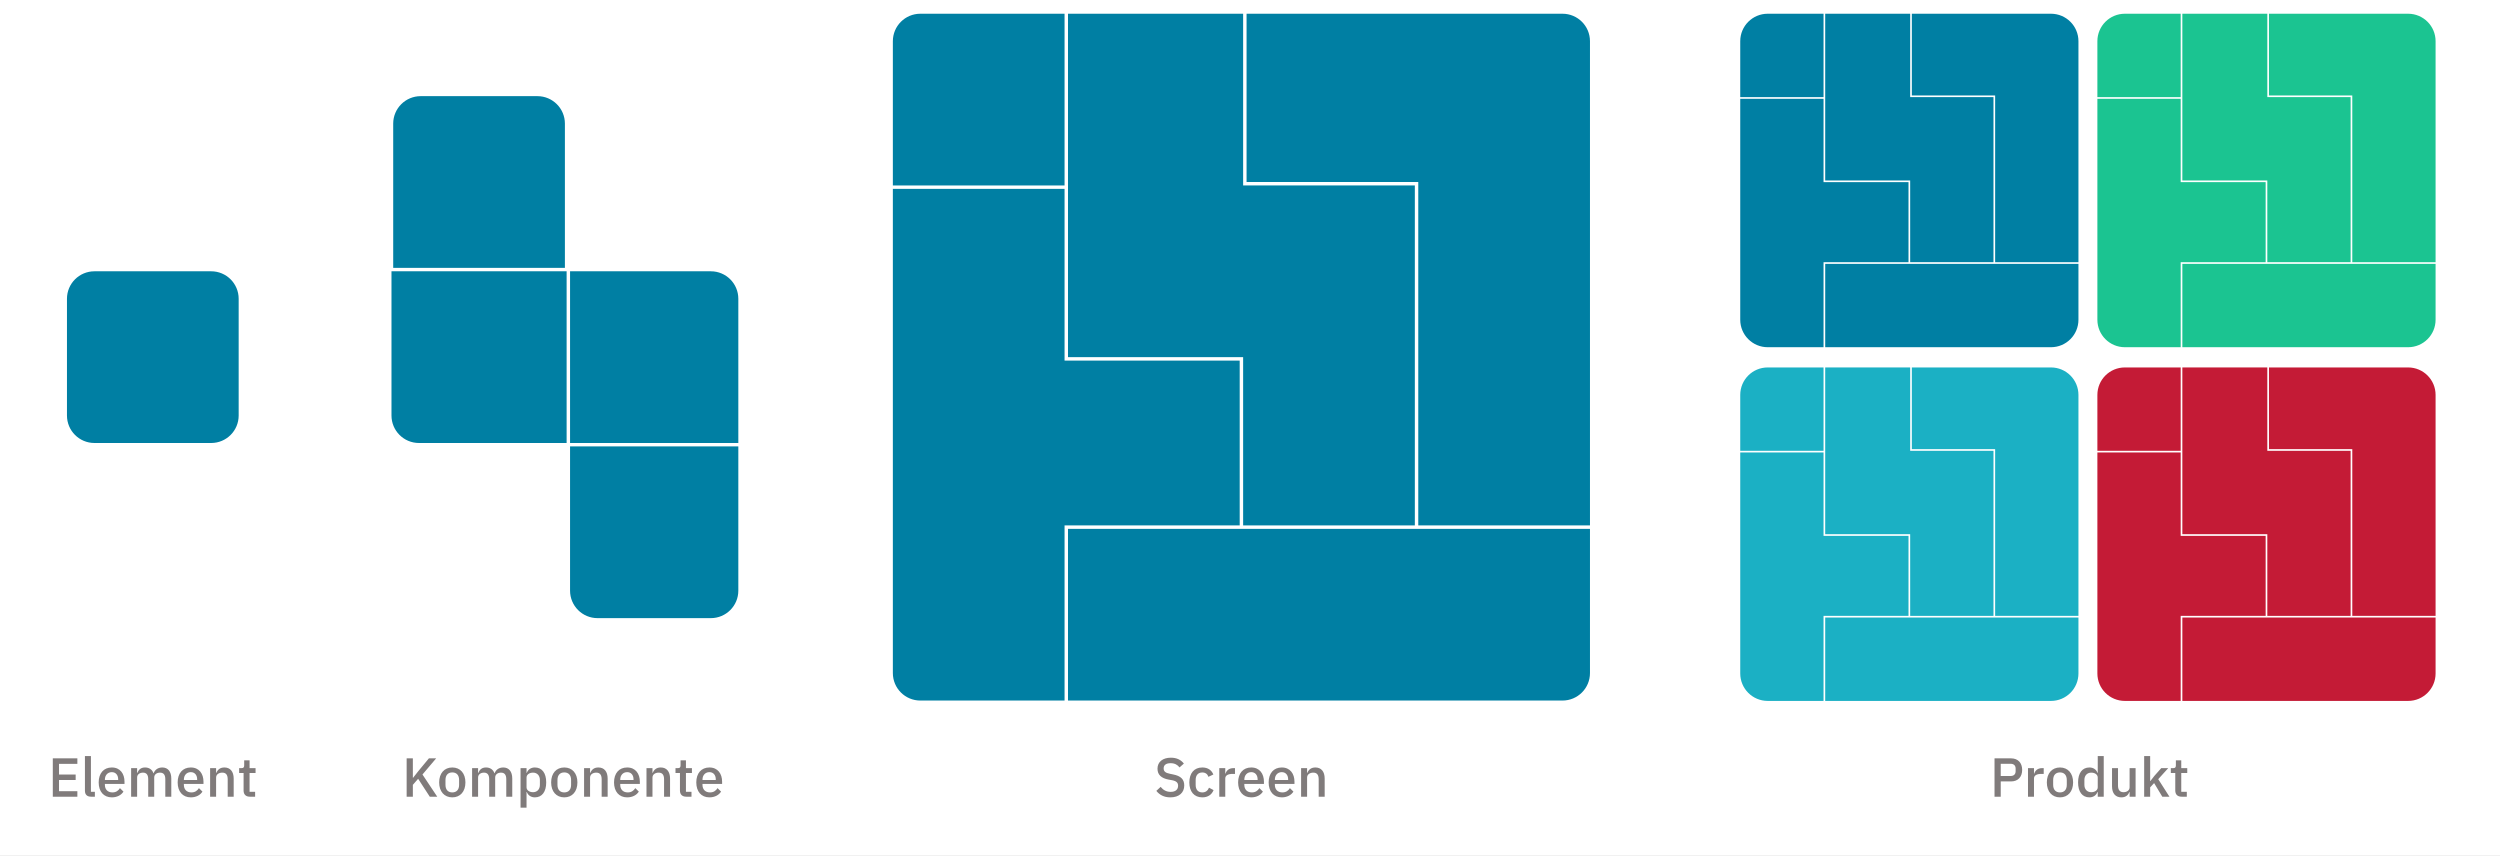
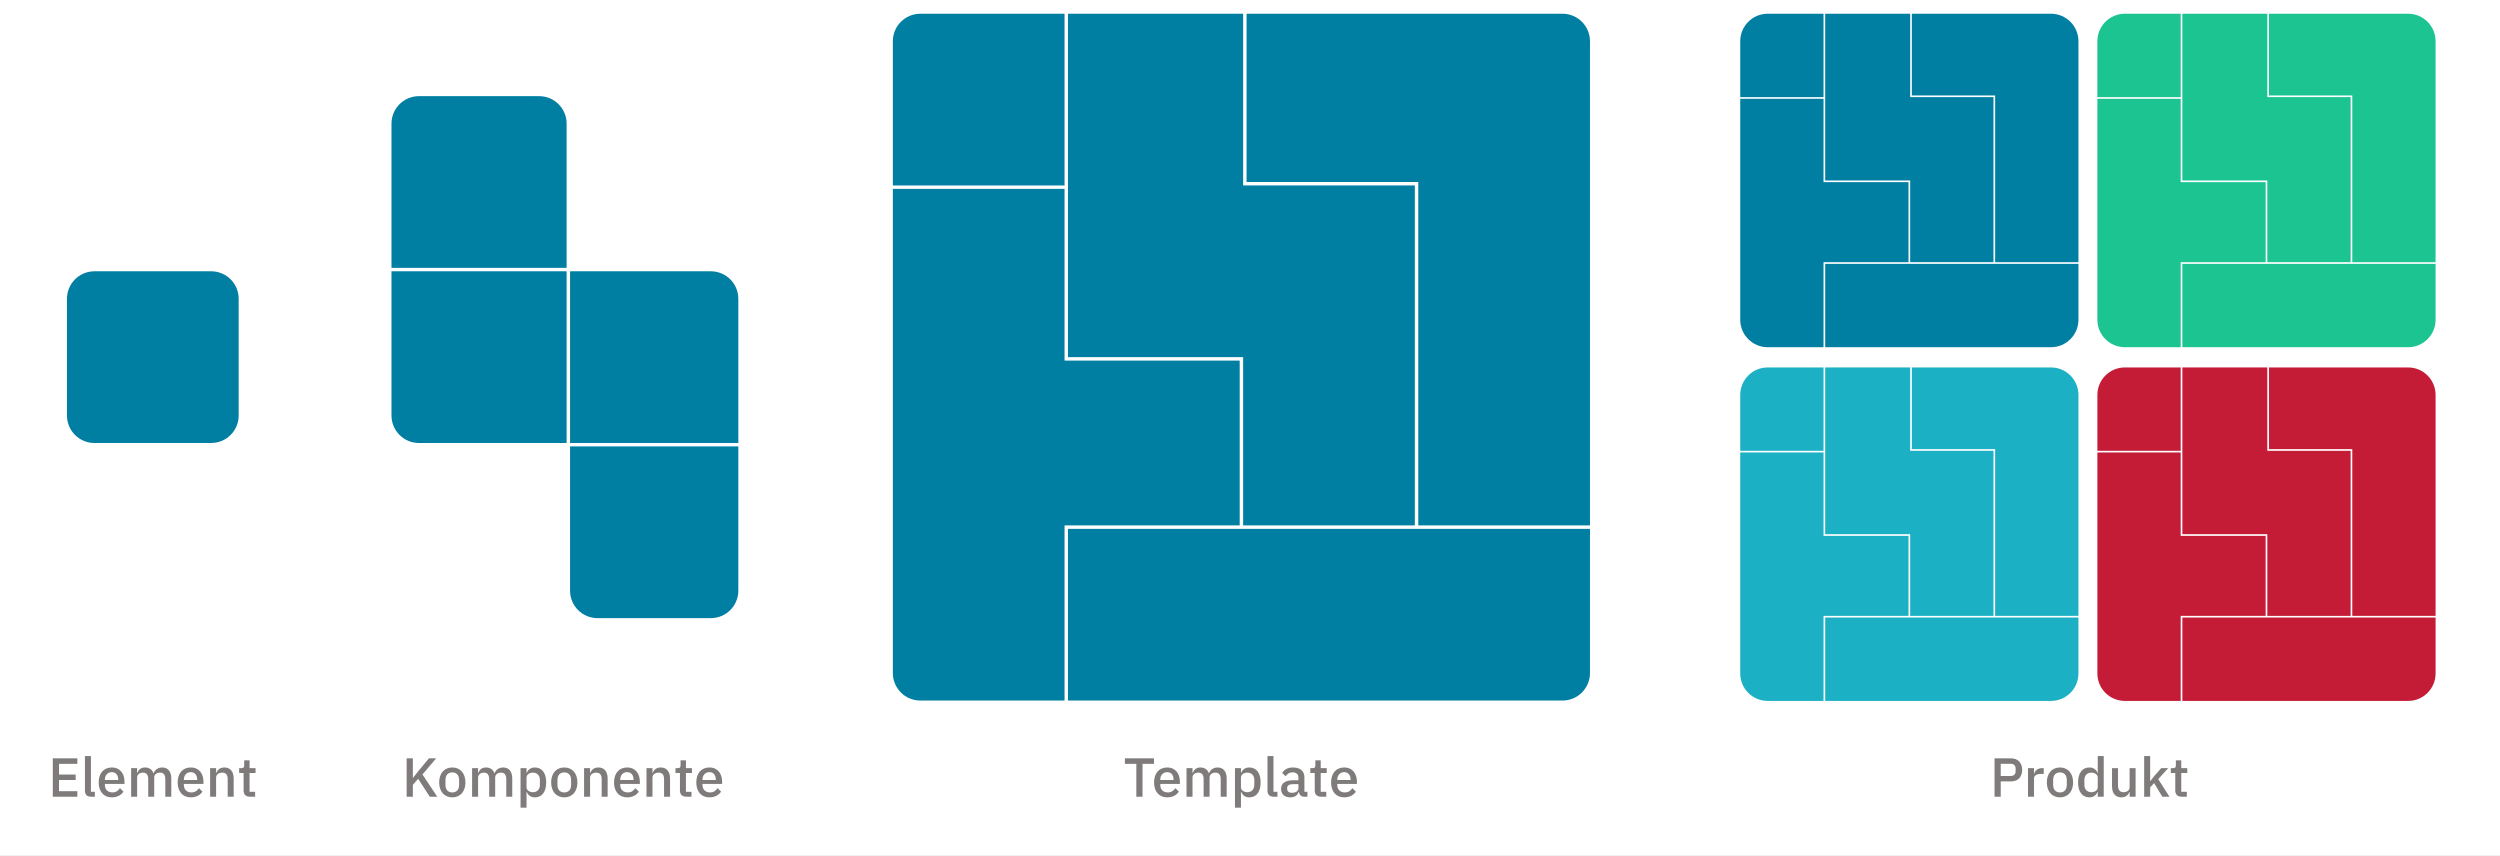
<svg xmlns="http://www.w3.org/2000/svg" width="728" height="249" viewBox="0 0 728 249" fill="none">
  <rect width="728" height="249" fill="white" />
  <rect x="19.5" y="79" width="50" height="50" rx="8" fill="#007FA3" />
-   <path d="M114.5 36C114.5 31.582 118.082 28 122.5 28H156.5C160.918 28 164.5 31.582 164.5 36V78H114.5V36Z" fill="#007FA3" />
+   <path d="M114 36C114 31.582 117.582 28 122 28H157C161.418 28 165 31.582 165 36V78H114V36Z" fill="#007FA3" />
  <path d="M114 79H165V129H122C117.582 129 114 125.418 114 121V79Z" fill="#007FA3" />
  <path d="M166 79H207C211.418 79 215 82.582 215 87V129H166V79Z" fill="#007FA3" />
  <path d="M166 130H215V172C215 176.418 211.418 180 207 180H174C169.582 180 166 176.418 166 172V130Z" fill="#007FA3" />
  <path d="M260 12C260 7.582 263.582 4 268 4H310V54H260V12Z" fill="#007FA3" />
  <path fill-rule="evenodd" clip-rule="evenodd" d="M413 4H363V53H413V103V153H463V103V53V12C463 7.582 459.418 4 455 4H413Z" fill="#007FA3" />
  <path fill-rule="evenodd" clip-rule="evenodd" d="M310 55H260V105V153V196C260 200.418 263.582 204 268 204H310V153H361V105H310V55Z" fill="#007FA3" />
  <path d="M311 154H463V196C463 200.418 459.418 204 455 204H311V154Z" fill="#007FA3" />
  <path fill-rule="evenodd" clip-rule="evenodd" d="M311 4H362V54H412V104V153H362V104H361.5H311V54V4Z" fill="#007FA3" />
  <path d="M506.757 12C506.757 7.582 510.339 4 514.757 4H531.015V28.277H506.757V12Z" fill="#007FA3" />
  <path fill-rule="evenodd" clip-rule="evenodd" d="M580.985 4H556.728V27.792H580.985V52.069V76.346H605.243V52.069V27.792V12C605.243 7.582 601.661 4 597.243 4H580.985Z" fill="#007FA3" />
  <path fill-rule="evenodd" clip-rule="evenodd" d="M531.015 28.763H506.757V53.04V76.346V93.109C506.757 97.527 510.339 101.109 514.757 101.109H531.015V76.346H555.757V53.04H531.015V28.763Z" fill="#007FA3" />
  <path d="M531.5 76.832H605.243V93.109C605.243 97.527 601.661 101.109 597.243 101.109H531.5V76.832Z" fill="#007FA3" />
  <path fill-rule="evenodd" clip-rule="evenodd" d="M531.5 4H556.243V28.277H580.5V52.554V76.346H556.243V52.554H556H531.5V28.277V4Z" fill="#007FA3" />
  <path d="M610.757 12C610.757 7.582 614.339 4 618.757 4H635.015V28.277H610.757V12Z" fill="#1BC491" />
  <path fill-rule="evenodd" clip-rule="evenodd" d="M684.985 4H660.728V27.792H684.985V52.069V76.346H709.243V52.069V27.792V12C709.243 7.582 705.661 4 701.243 4H684.985Z" fill="#1BC491" />
  <path fill-rule="evenodd" clip-rule="evenodd" d="M635.015 28.763H610.757V53.04V76.346V93.109C610.757 97.527 614.339 101.109 618.757 101.109H635.015V76.346H659.757V53.04H635.015V28.763Z" fill="#1BC491" />
  <path d="M635.5 76.832H709.243V93.109C709.243 97.527 705.661 101.109 701.243 101.109H635.5V76.832Z" fill="#1BC491" />
  <path fill-rule="evenodd" clip-rule="evenodd" d="M635.5 4H660.243V28.277H684.5V52.554V76.346H660.243V52.554H660H635.5V28.277V4Z" fill="#1BC491" />
  <path d="M506.757 115C506.757 110.582 510.339 107 514.757 107H531.015V131.277H506.757V115Z" fill="#1BB0C4" />
  <path fill-rule="evenodd" clip-rule="evenodd" d="M580.985 107H556.728V130.792H580.985V155.069V179.346H605.243V155.069V130.792V115C605.243 110.582 601.661 107 597.243 107H580.985Z" fill="#1BB0C4" />
  <path fill-rule="evenodd" clip-rule="evenodd" d="M531.015 131.763H506.757V156.04V179.346V196.109C506.757 200.527 510.339 204.109 514.757 204.109H531.015V179.346H555.757V156.04H531.015V131.763Z" fill="#1BB0C4" />
  <path d="M531.5 179.832H605.243V196.109C605.243 200.527 601.661 204.109 597.243 204.109H531.5V179.832Z" fill="#1BB0C4" />
  <path fill-rule="evenodd" clip-rule="evenodd" d="M531.5 107H556.243V131.277H580.5V155.555V179.346H556.243V155.555H556H531.5V131.277V107Z" fill="#1BB0C4" />
  <path d="M610.757 115C610.757 110.582 614.339 107 618.757 107H635.015V131.277H610.757V115Z" fill="#C41B36" />
  <path fill-rule="evenodd" clip-rule="evenodd" d="M684.985 107H660.728V130.792H684.985V155.069V179.346H709.243V155.069V130.792V115C709.243 110.582 705.661 107 701.243 107H684.985Z" fill="#C41B36" />
  <path fill-rule="evenodd" clip-rule="evenodd" d="M635.015 131.763H610.757V156.04V179.346V196.109C610.757 200.527 614.339 204.109 618.757 204.109H635.015V179.346H659.757V156.04H635.015V131.763Z" fill="#C41B36" />
  <path d="M635.5 179.832H709.243V196.109C709.243 200.527 705.661 204.109 701.243 204.109H635.5V179.832Z" fill="#C41B36" />
  <path fill-rule="evenodd" clip-rule="evenodd" d="M635.5 107H660.243V131.277H684.5V155.555V179.346H660.243V155.555H660H635.5V131.277V107Z" fill="#C41B36" />
  <path d="M22.528 232V230.4H17.184V227.136H22.032V225.536H17.184V222.432H22.528V220.832H15.376V232H22.528ZM27.628 232V230.576H26.476V220.16H24.732V230.272C24.732 231.344 25.324 232 26.508 232H27.628ZM32.559 232.192C34.111 232.192 35.327 231.52 35.951 230.512L34.927 229.504C34.447 230.272 33.759 230.752 32.735 230.752C31.327 230.752 30.543 229.84 30.543 228.56V228.288H36.255V227.632C36.255 225.328 35.007 223.488 32.559 223.488C30.191 223.488 28.735 225.184 28.735 227.84C28.735 230.496 30.191 232.192 32.559 232.192ZM32.559 224.848C33.711 224.848 34.415 225.696 34.415 226.976V227.136H30.543V227.024C30.543 225.744 31.359 224.848 32.559 224.848ZM39.929 232V226.416C39.929 225.456 40.778 224.992 41.642 224.992C42.666 224.992 43.161 225.632 43.161 226.928V232H44.906V226.416C44.906 225.456 45.721 224.992 46.602 224.992C47.657 224.992 48.138 225.648 48.138 226.928V232H49.882V226.72C49.882 224.672 48.906 223.488 47.258 223.488C45.913 223.488 45.05 224.256 44.745 225.184H44.697C44.297 224.032 43.353 223.488 42.233 223.488C40.969 223.488 40.346 224.192 40.01 225.056H39.929V223.68H38.185V232H39.929ZM55.559 232.192C57.111 232.192 58.327 231.52 58.951 230.512L57.927 229.504C57.447 230.272 56.759 230.752 55.735 230.752C54.327 230.752 53.543 229.84 53.543 228.56V228.288H59.255V227.632C59.255 225.328 58.007 223.488 55.559 223.488C53.191 223.488 51.735 225.184 51.735 227.84C51.735 230.496 53.191 232.192 55.559 232.192ZM55.559 224.848C56.711 224.848 57.415 225.696 57.415 226.976V227.136H53.543V227.024C53.543 225.744 54.359 224.848 55.559 224.848ZM62.929 232V226.432C62.929 225.456 63.825 224.992 64.737 224.992C65.809 224.992 66.305 225.648 66.305 226.944V232H68.049V226.72C68.049 224.672 67.041 223.488 65.346 223.488C64.066 223.488 63.361 224.16 63.01 225.056H62.929V223.68H61.185V232H62.929ZM74.291 232V230.576H72.675V225.104H74.419V223.68H72.675V221.408H71.107V222.864C71.107 223.44 70.915 223.68 70.339 223.68H69.635V225.104H70.931V230.192C70.931 231.328 71.571 232 72.771 232H74.291Z" fill="#807B7B" />
  <path d="M125.151 232H127.327L123.023 225.536L127.007 220.832H124.895L121.887 224.464L120.287 226.496H120.223V220.832H118.415V232H120.223V228.544L121.759 226.784L125.151 232ZM131.707 232.192C134.027 232.192 135.531 230.496 135.531 227.84C135.531 225.184 134.027 223.488 131.707 223.488C129.387 223.488 127.883 225.184 127.883 227.84C127.883 230.496 129.387 232.192 131.707 232.192ZM131.707 230.752C130.523 230.752 129.723 230.016 129.723 228.544V227.136C129.723 225.664 130.523 224.928 131.707 224.928C132.891 224.928 133.691 225.664 133.691 227.136V228.544C133.691 230.016 132.891 230.752 131.707 230.752ZM139.219 232V226.416C139.219 225.456 140.067 224.992 140.931 224.992C141.955 224.992 142.451 225.632 142.451 226.928V232H144.195V226.416C144.195 225.456 145.011 224.992 145.891 224.992C146.947 224.992 147.427 225.648 147.427 226.928V232H149.171V226.72C149.171 224.672 148.195 223.488 146.547 223.488C145.203 223.488 144.339 224.256 144.035 225.184H143.987C143.587 224.032 142.643 223.488 141.523 223.488C140.259 223.488 139.635 224.192 139.299 225.056H139.219V223.68H137.475V232H139.219ZM151.584 235.2H153.328V230.624H153.408C153.76 231.6 154.64 232.192 155.744 232.192C157.84 232.192 159.056 230.576 159.056 227.84C159.056 225.104 157.84 223.488 155.744 223.488C154.64 223.488 153.76 224.064 153.408 225.056H153.328V223.68H151.584V235.2ZM155.216 230.688C154.16 230.688 153.328 230.112 153.328 229.264V226.416C153.328 225.568 154.16 224.992 155.216 224.992C156.416 224.992 157.216 225.84 157.216 227.12V228.56C157.216 229.84 156.416 230.688 155.216 230.688ZM164.317 232.192C166.637 232.192 168.141 230.496 168.141 227.84C168.141 225.184 166.637 223.488 164.317 223.488C161.997 223.488 160.493 225.184 160.493 227.84C160.493 230.496 161.997 232.192 164.317 232.192ZM164.317 230.752C163.133 230.752 162.333 230.016 162.333 228.544V227.136C162.333 225.664 163.133 224.928 164.317 224.928C165.501 224.928 166.301 225.664 166.301 227.136V228.544C166.301 230.016 165.501 230.752 164.317 230.752ZM171.828 232V226.432C171.828 225.456 172.724 224.992 173.636 224.992C174.708 224.992 175.204 225.648 175.204 226.944V232H176.948V226.72C176.948 224.672 175.94 223.488 174.244 223.488C172.964 223.488 172.26 224.16 171.908 225.056H171.828V223.68H170.084V232H171.828ZM182.629 232.192C184.181 232.192 185.397 231.52 186.021 230.512L184.997 229.504C184.517 230.272 183.829 230.752 182.805 230.752C181.397 230.752 180.613 229.84 180.613 228.56V228.288H186.325V227.632C186.325 225.328 185.077 223.488 182.629 223.488C180.261 223.488 178.805 225.184 178.805 227.84C178.805 230.496 180.261 232.192 182.629 232.192ZM182.629 224.848C183.781 224.848 184.485 225.696 184.485 226.976V227.136H180.613V227.024C180.613 225.744 181.429 224.848 182.629 224.848ZM190 232V226.432C190 225.456 190.896 224.992 191.808 224.992C192.88 224.992 193.376 225.648 193.376 226.944V232H195.12V226.72C195.12 224.672 194.112 223.488 192.416 223.488C191.136 223.488 190.432 224.16 190.08 225.056H190V223.68H188.256V232H190ZM201.361 232V230.576H199.745V225.104H201.489V223.68H199.745V221.408H198.177V222.864C198.177 223.44 197.985 223.68 197.409 223.68H196.705V225.104H198.001V230.192C198.001 231.328 198.641 232 199.841 232H201.361ZM206.582 232.192C208.134 232.192 209.35 231.52 209.974 230.512L208.95 229.504C208.47 230.272 207.782 230.752 206.758 230.752C205.35 230.752 204.566 229.84 204.566 228.56V228.288H210.278V227.632C210.278 225.328 209.03 223.488 206.582 223.488C204.214 223.488 202.758 225.184 202.758 227.84C202.758 230.496 204.214 232.192 206.582 232.192ZM206.582 224.848C207.734 224.848 208.438 225.696 208.438 226.976V227.136H204.566V227.024C204.566 225.744 205.382 224.848 206.582 224.848Z" fill="#807B7B" />
-   <path d="M340.806 232.192C343.366 232.192 344.854 230.8 344.854 228.72C344.854 226.944 343.846 225.952 341.622 225.52L340.63 225.312C339.43 225.072 338.854 224.672 338.854 223.744C338.854 222.768 339.59 222.24 340.87 222.24C342.102 222.24 342.902 222.72 343.478 223.472L344.742 222.352C343.878 221.248 342.646 220.64 340.966 220.64C338.598 220.64 337.062 221.856 337.062 223.84C337.062 225.616 338.166 226.624 340.326 227.024L341.318 227.2C342.614 227.456 343.062 227.952 343.062 228.816C343.062 229.888 342.326 230.592 340.902 230.592C339.686 230.592 338.758 230.096 337.974 229.136L336.726 230.304C337.654 231.456 338.934 232.192 340.806 232.192ZM350.112 232.192C351.712 232.192 352.848 231.44 353.392 230.08L352.064 229.376C351.712 230.208 351.12 230.752 350.112 230.752C348.832 230.752 348.176 229.872 348.176 228.592V227.104C348.176 225.824 348.832 224.944 350.112 224.944C351.056 224.944 351.648 225.44 351.888 226.208L353.328 225.536C352.832 224.304 351.776 223.488 350.112 223.488C347.712 223.488 346.336 225.184 346.336 227.84C346.336 230.496 347.712 232.192 350.112 232.192ZM356.797 232V226.688C356.797 225.824 357.565 225.36 358.941 225.36H359.629V223.68H359.165C357.837 223.68 357.117 224.432 356.877 225.28H356.797V223.68H355.053V232H356.797ZM364.364 232.192C365.916 232.192 367.132 231.52 367.756 230.512L366.732 229.504C366.252 230.272 365.564 230.752 364.54 230.752C363.132 230.752 362.348 229.84 362.348 228.56V228.288H368.06V227.632C368.06 225.328 366.812 223.488 364.364 223.488C361.996 223.488 360.54 225.184 360.54 227.84C360.54 230.496 361.996 232.192 364.364 232.192ZM364.364 224.848C365.516 224.848 366.22 225.696 366.22 226.976V227.136H362.348V227.024C362.348 225.744 363.164 224.848 364.364 224.848ZM373.254 232.192C374.806 232.192 376.022 231.52 376.646 230.512L375.622 229.504C375.142 230.272 374.454 230.752 373.43 230.752C372.022 230.752 371.238 229.84 371.238 228.56V228.288H376.95V227.632C376.95 225.328 375.702 223.488 373.254 223.488C370.886 223.488 369.43 225.184 369.43 227.84C369.43 230.496 370.886 232.192 373.254 232.192ZM373.254 224.848C374.406 224.848 375.11 225.696 375.11 226.976V227.136H371.238V227.024C371.238 225.744 372.054 224.848 373.254 224.848ZM380.625 232V226.432C380.625 225.456 381.521 224.992 382.433 224.992C383.505 224.992 384.001 225.648 384.001 226.944V232H385.745V226.72C385.745 224.672 384.737 223.488 383.041 223.488C381.761 223.488 381.057 224.16 380.705 225.056H380.625V223.68H378.881V232H380.625Z" fill="#807B7B" />
+   <path d="M330.9 232H332.708V222.432H336.036V220.832H327.572V222.432H330.9V232ZM339.887 232.192C341.439 232.192 342.655 231.52 343.279 230.512L342.255 229.504C341.775 230.272 341.087 230.752 340.063 230.752C338.655 230.752 337.871 229.84 337.871 228.56V228.288H343.583V227.632C343.583 225.328 342.335 223.488 339.887 223.488C337.519 223.488 336.063 225.184 336.063 227.84C336.063 230.496 337.519 232.192 339.887 232.192ZM339.887 224.848C341.039 224.848 341.743 225.696 341.743 226.976V227.136H337.871V227.024C337.871 225.744 338.687 224.848 339.887 224.848ZM347.258 232V226.416C347.258 225.456 348.106 224.992 348.97 224.992C349.994 224.992 350.49 225.632 350.49 226.928V232H352.234V226.416C352.234 225.456 353.05 224.992 353.93 224.992C354.986 224.992 355.466 225.648 355.466 226.928V232H357.21V226.72C357.21 224.672 356.234 223.488 354.586 223.488C353.242 223.488 352.378 224.256 352.074 225.184H352.026C351.626 224.032 350.682 223.488 349.562 223.488C348.298 223.488 347.674 224.192 347.338 225.056H347.258V223.68H345.514V232H347.258ZM359.623 235.2H361.367V230.624H361.447C361.799 231.6 362.679 232.192 363.783 232.192C365.879 232.192 367.095 230.576 367.095 227.84C367.095 225.104 365.879 223.488 363.783 223.488C362.679 223.488 361.799 224.064 361.447 225.056H361.367V223.68H359.623V235.2ZM363.255 230.688C362.199 230.688 361.367 230.112 361.367 229.264V226.416C361.367 225.568 362.199 224.992 363.255 224.992C364.455 224.992 365.255 225.84 365.255 227.12V228.56C365.255 229.84 364.455 230.688 363.255 230.688ZM371.988 232V230.576H370.836V220.16H369.092V230.272C369.092 231.344 369.684 232 370.868 232H371.988ZM380.726 232V230.576H379.846V226.4C379.846 224.544 378.646 223.488 376.502 223.488C374.886 223.488 373.91 224.176 373.366 225.104L374.406 226.048C374.822 225.392 375.414 224.912 376.39 224.912C377.558 224.912 378.102 225.504 378.102 226.512V227.216H376.598C374.278 227.216 373.046 228.064 373.046 229.712C373.046 231.216 374.022 232.192 375.734 232.192C376.95 232.192 377.846 231.648 378.166 230.608H378.246C378.358 231.424 378.838 232 379.75 232H380.726ZM376.23 230.864C375.366 230.864 374.822 230.48 374.822 229.744V229.456C374.822 228.736 375.414 228.336 376.63 228.336H378.102V229.536C378.102 230.352 377.302 230.864 376.23 230.864ZM386.213 232V230.576H384.597V225.104H386.341V223.68H384.597V221.408H383.029V222.864C383.029 223.44 382.837 223.68 382.261 223.68H381.557V225.104H382.853V230.192C382.853 231.328 383.493 232 384.693 232H386.213ZM391.434 232.192C392.986 232.192 394.202 231.52 394.826 230.512L393.802 229.504C393.322 230.272 392.634 230.752 391.61 230.752C390.202 230.752 389.418 229.84 389.418 228.56V228.288H395.13V227.632C395.13 225.328 393.882 223.488 391.434 223.488C389.066 223.488 387.61 225.184 387.61 227.84C387.61 230.496 389.066 232.192 391.434 232.192ZM391.434 224.848C392.586 224.848 393.29 225.696 393.29 226.976V227.136H389.418V227.024C389.418 225.744 390.234 224.848 391.434 224.848Z" fill="#807B7B" />
  <path d="M582.614 232V227.552H585.606C587.654 227.552 588.854 226.224 588.854 224.192C588.854 222.16 587.654 220.832 585.606 220.832H580.806V232H582.614ZM582.614 222.416H585.494C586.406 222.416 586.95 222.912 586.95 223.808V224.576C586.95 225.472 586.406 225.968 585.494 225.968H582.614V222.416ZM592.297 232V226.688C592.297 225.824 593.065 225.36 594.441 225.36H595.129V223.68H594.665C593.337 223.68 592.617 224.432 592.377 225.28H592.297V223.68H590.553V232H592.297ZM599.864 232.192C602.184 232.192 603.688 230.496 603.688 227.84C603.688 225.184 602.184 223.488 599.864 223.488C597.544 223.488 596.04 225.184 596.04 227.84C596.04 230.496 597.544 232.192 599.864 232.192ZM599.864 230.752C598.68 230.752 597.88 230.016 597.88 228.544V227.136C597.88 225.664 598.68 224.928 599.864 224.928C601.048 224.928 601.848 225.664 601.848 227.136V228.544C601.848 230.016 601.048 230.752 599.864 230.752ZM610.863 232H612.607V220.16H610.863V225.056H610.783C610.431 224.064 609.551 223.488 608.447 223.488C606.351 223.488 605.135 225.104 605.135 227.84C605.135 230.576 606.351 232.192 608.447 232.192C609.551 232.192 610.431 231.6 610.783 230.624H610.863V232ZM608.975 230.688C607.775 230.688 606.975 229.84 606.975 228.56V227.12C606.975 225.84 607.775 224.992 608.975 224.992C610.031 224.992 610.863 225.568 610.863 226.416V229.264C610.863 230.112 610.031 230.688 608.975 230.688ZM620.14 232H621.884V223.68H620.14V229.248C620.14 230.224 619.26 230.688 618.364 230.688C617.292 230.688 616.764 230.016 616.764 228.752V223.68H615.02V228.976C615.02 231.024 616.028 232.192 617.74 232.192C619.116 232.192 619.772 231.44 620.076 230.624H620.14V232ZM624.381 232H626.125V229.28L627.277 228.032L629.661 232H631.741L628.477 226.896L631.389 223.68H629.357L627.357 225.936L626.205 227.424H626.125V220.16H624.381V232ZM636.799 232V230.576H635.183V225.104H636.927V223.68H635.183V221.408H633.615V222.864C633.615 223.44 633.423 223.68 632.847 223.68H632.143V225.104H633.439V230.192C633.439 231.328 634.079 232 635.279 232H636.799Z" fill="#807B7B" />
</svg>
